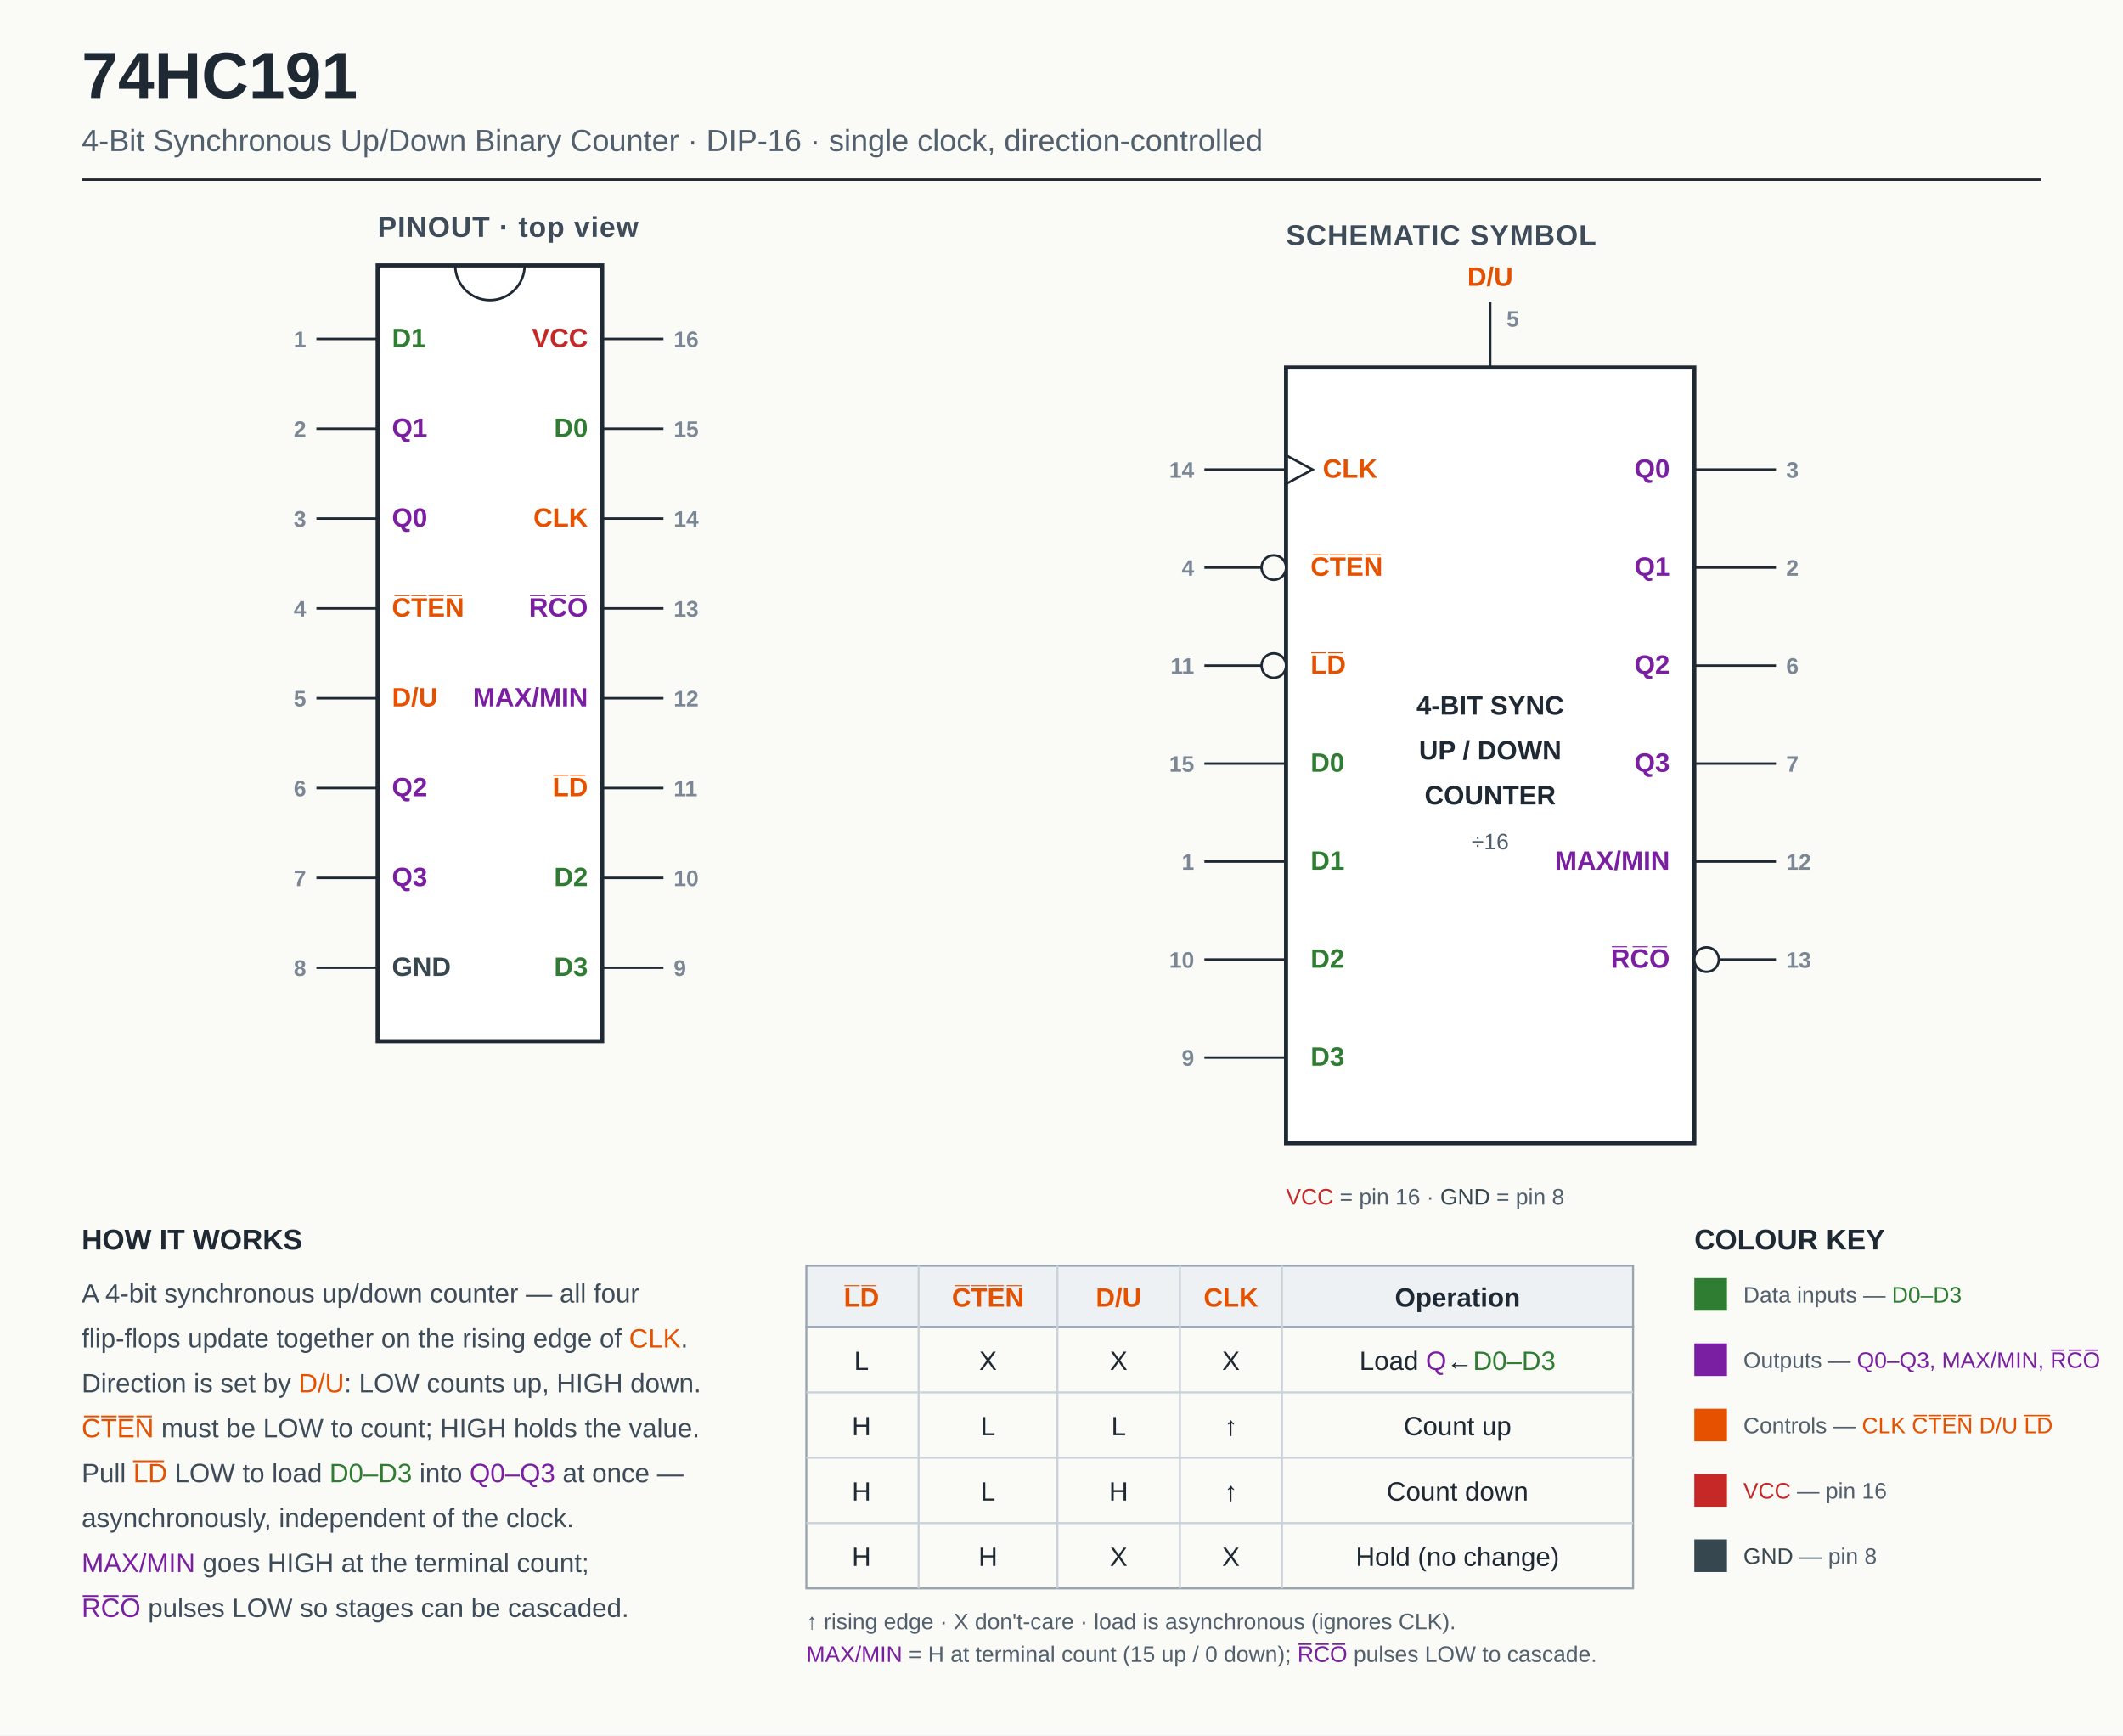
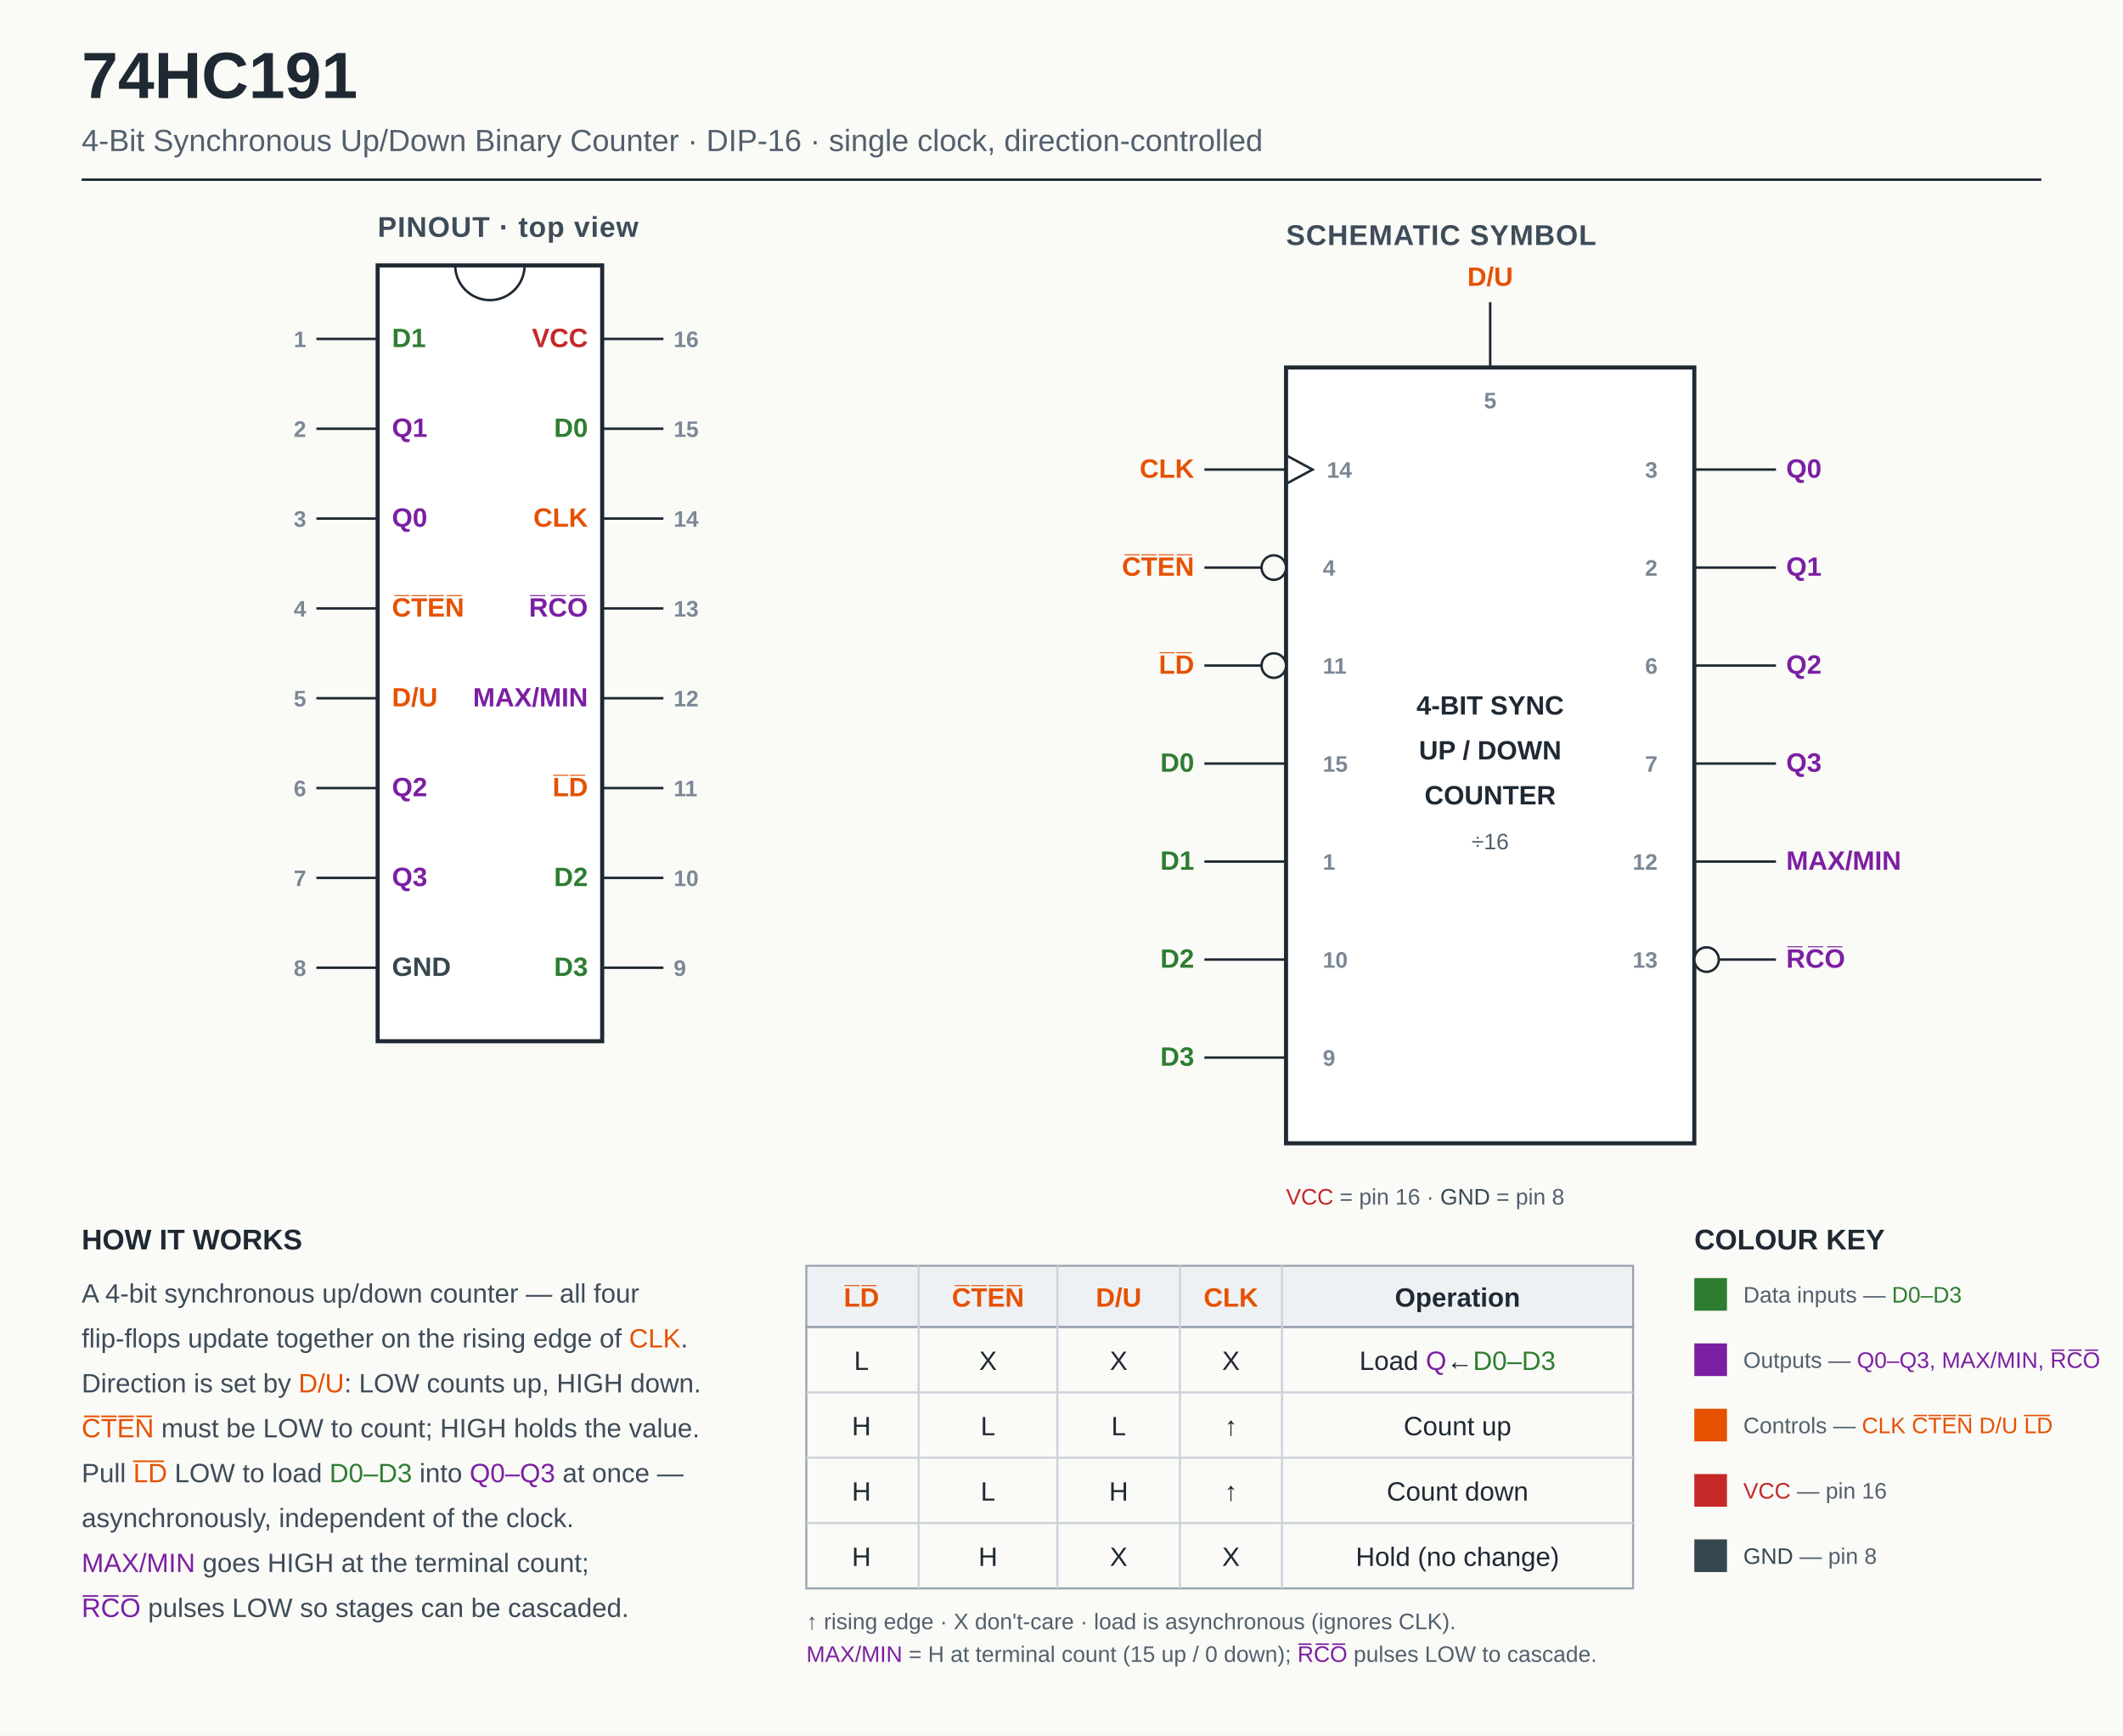
<svg xmlns="http://www.w3.org/2000/svg" viewBox="0 0 1040 850" font-family="Segoe UI, Arial, sans-serif">
  <style>
    .bg     { fill:#fafaf7; }
    .thin   { stroke:#1f2933; stroke-width:1.2; fill:none; }
    .body   { fill:#ffffff; stroke:#1f2933; stroke-width:2; }
    .title  { fill:#1f2933; font-size:32px; font-weight:700; }
    .sub    { fill:#52606d; font-size:15px; }
    .panel  { fill:#3e4c59; font-size:14px; font-weight:600; letter-spacing:.4px; }
    .pinno  { fill:#7b8794; font-size:11px; font-weight:600; }
    .sig    { font-size:13px; font-weight:700; }
    .green  { fill:#2e7d32 !important; }
    .blue   { fill:#1565c0 !important; }
    .orange { fill:#e65100 !important; }
    .purple { fill:#7b1fa2 !important; }
    .red    { fill:#c62828 !important; }
    .slate  { fill:#37474f !important; }
    .lbl    { fill:#1f2933; font-size:13px; font-weight:700; }
    .small  { fill:#52606d; font-size:11px; }
    .tbl    { fill:#1f2933; font-size:13px; }
    .tblh   { fill:#1f2933; font-size:13px; font-weight:700; }
    .note   { fill:#3e4c59; font-size:13px; }
    .noteh  { fill:#1f2933; font-size:14px; font-weight:700; }
    .grid   { stroke:#cbd2d9; stroke-width:1; }
  </style>
  <rect class="bg" x="0" y="0" width="1040" height="850" />
  <text class="title" x="40" y="48">74HC191</text>
  <text class="sub" x="40" y="74">4-Bit Synchronous Up/Down Binary Counter  ·  DIP-16  ·  single clock, direction-controlled</text>
  <line class="thin" x1="40" y1="88" x2="1000" y2="88" />
  <text class="panel" x="185" y="116">PINOUT · top view</text>
  <rect class="body" x="185" y="130" width="110" height="380" />
  <path class="thin" d="M 223 130 A 17 17 0 0 0 257 130" />
  <line class="thin" x1="155" y1="166" x2="185" y2="166" />
  <text class="pinno" x="150" y="170" text-anchor="end">1</text>
  <text class="sig green" x="192" y="170">D1</text>
  <line class="thin" x1="155" y1="210" x2="185" y2="210" />
  <text class="pinno" x="150" y="214" text-anchor="end">2</text>
  <text class="sig purple" x="192" y="214">Q1</text>
  <line class="thin" x1="155" y1="254" x2="185" y2="254" />
  <text class="pinno" x="150" y="258" text-anchor="end">3</text>
  <text class="sig purple" x="192" y="258">Q0</text>
  <line class="thin" x1="155" y1="298" x2="185" y2="298" />
  <text class="pinno" x="150" y="302" text-anchor="end">4</text>
  <text class="sig orange" x="192" y="302">C̅T̅E̅N̅</text>
  <line class="thin" x1="155" y1="342" x2="185" y2="342" />
  <text class="pinno" x="150" y="346" text-anchor="end">5</text>
  <text class="sig orange" x="192" y="346">D/U</text>
  <line class="thin" x1="155" y1="386" x2="185" y2="386" />
  <text class="pinno" x="150" y="390" text-anchor="end">6</text>
  <text class="sig purple" x="192" y="390">Q2</text>
  <line class="thin" x1="155" y1="430" x2="185" y2="430" />
  <text class="pinno" x="150" y="434" text-anchor="end">7</text>
  <text class="sig purple" x="192" y="434">Q3</text>
  <line class="thin" x1="155" y1="474" x2="185" y2="474" />
  <text class="pinno" x="150" y="478" text-anchor="end">8</text>
  <text class="sig slate" x="192" y="478">GND</text>
  <line class="thin" x1="295" y1="166" x2="325" y2="166" />
  <text class="pinno" x="330" y="170">16</text>
  <text class="sig red" x="288" y="170" text-anchor="end">VCC</text>
  <line class="thin" x1="295" y1="210" x2="325" y2="210" />
  <text class="pinno" x="330" y="214">15</text>
  <text class="sig green" x="288" y="214" text-anchor="end">D0</text>
  <line class="thin" x1="295" y1="254" x2="325" y2="254" />
  <text class="pinno" x="330" y="258">14</text>
  <text class="sig orange" x="288" y="258" text-anchor="end">CLK</text>
  <line class="thin" x1="295" y1="298" x2="325" y2="298" />
  <text class="pinno" x="330" y="302">13</text>
  <text class="sig purple" x="288" y="302" text-anchor="end">R̅C̅O̅</text>
  <line class="thin" x1="295" y1="342" x2="325" y2="342" />
  <text class="pinno" x="330" y="346">12</text>
  <text class="sig purple" x="288" y="346" text-anchor="end">MAX/MIN</text>
  <line class="thin" x1="295" y1="386" x2="325" y2="386" />
  <text class="pinno" x="330" y="390">11</text>
  <text class="sig orange" x="288" y="390" text-anchor="end">L̅D̅</text>
  <line class="thin" x1="295" y1="430" x2="325" y2="430" />
  <text class="pinno" x="330" y="434">10</text>
  <text class="sig green" x="288" y="434" text-anchor="end">D2</text>
  <line class="thin" x1="295" y1="474" x2="325" y2="474" />
  <text class="pinno" x="330" y="478">9</text>
  <text class="sig green" x="288" y="478" text-anchor="end">D3</text>
  <text class="panel" x="630" y="120">SCHEMATIC SYMBOL</text>
  <rect class="body" x="630" y="180" width="200" height="380" />
  <line class="thin" x1="730" y1="148" x2="730" y2="180" />
-   <text class="pinno" x="738" y="160">5</text>
-   <text class="sig orange" x="730" y="140" text-anchor="middle">D/U</text>
+   <text class="lbl orange" x="730" y="140" text-anchor="middle">D/U</text>
+   <text class="pinno" x="730" y="200" text-anchor="middle">5</text>
  <line class="thin" x1="590" y1="230" x2="630" y2="230" />
  <polyline class="thin" points="630,223 643,230 630,237" />
-   <text class="pinno" x="585" y="234" text-anchor="end">14</text>
-   <text class="lbl orange" x="648" y="234">CLK</text>
+   <text class="lbl orange" x="585" y="234" text-anchor="end">CLK</text>
+   <text class="pinno" x="650" y="234">14</text>
  <line class="thin" x1="590" y1="278" x2="618" y2="278" />
  <circle cx="624" cy="278" r="6" fill="#fafaf7" stroke="#1f2933" stroke-width="1.2" />
-   <text class="pinno" x="585" y="282" text-anchor="end">4</text>
-   <text class="lbl orange" x="642" y="282">C̅T̅E̅N̅</text>
+   <text class="lbl orange" x="585" y="282" text-anchor="end">C̅T̅E̅N̅</text>
+   <text class="pinno" x="648" y="282">4</text>
  <line class="thin" x1="590" y1="326" x2="618" y2="326" />
  <circle cx="624" cy="326" r="6" fill="#fafaf7" stroke="#1f2933" stroke-width="1.2" />
-   <text class="pinno" x="585" y="330" text-anchor="end">11</text>
-   <text class="lbl orange" x="642" y="330">L̅D̅</text>
+   <text class="lbl orange" x="585" y="330" text-anchor="end">L̅D̅</text>
+   <text class="pinno" x="648" y="330">11</text>
  <line class="thin" x1="590" y1="374" x2="630" y2="374" />
-   <text class="pinno" x="585" y="378" text-anchor="end">15</text>
-   <text class="lbl green" x="642" y="378">D0</text>
+   <text class="lbl green" x="585" y="378" text-anchor="end">D0</text>
+   <text class="pinno" x="648" y="378">15</text>
  <line class="thin" x1="590" y1="422" x2="630" y2="422" />
-   <text class="pinno" x="585" y="426" text-anchor="end">1</text>
-   <text class="lbl green" x="642" y="426">D1</text>
+   <text class="lbl green" x="585" y="426" text-anchor="end">D1</text>
+   <text class="pinno" x="648" y="426">1</text>
  <line class="thin" x1="590" y1="470" x2="630" y2="470" />
-   <text class="pinno" x="585" y="474" text-anchor="end">10</text>
-   <text class="lbl green" x="642" y="474">D2</text>
+   <text class="lbl green" x="585" y="474" text-anchor="end">D2</text>
+   <text class="pinno" x="648" y="474">10</text>
  <line class="thin" x1="590" y1="518" x2="630" y2="518" />
-   <text class="pinno" x="585" y="522" text-anchor="end">9</text>
-   <text class="lbl green" x="642" y="522">D3</text>
+   <text class="lbl green" x="585" y="522" text-anchor="end">D3</text>
+   <text class="pinno" x="648" y="522">9</text>
  <line class="thin" x1="830" y1="230" x2="870" y2="230" />
-   <text class="pinno" x="875" y="234">3</text>
-   <text class="lbl purple" x="818" y="234" text-anchor="end">Q0</text>
+   <text class="lbl purple" x="875" y="234">Q0</text>
+   <text class="pinno" x="812" y="234" text-anchor="end">3</text>
  <line class="thin" x1="830" y1="278" x2="870" y2="278" />
-   <text class="pinno" x="875" y="282">2</text>
-   <text class="lbl purple" x="818" y="282" text-anchor="end">Q1</text>
+   <text class="lbl purple" x="875" y="282">Q1</text>
+   <text class="pinno" x="812" y="282" text-anchor="end">2</text>
  <line class="thin" x1="830" y1="326" x2="870" y2="326" />
-   <text class="pinno" x="875" y="330">6</text>
-   <text class="lbl purple" x="818" y="330" text-anchor="end">Q2</text>
+   <text class="lbl purple" x="875" y="330">Q2</text>
+   <text class="pinno" x="812" y="330" text-anchor="end">6</text>
  <line class="thin" x1="830" y1="374" x2="870" y2="374" />
-   <text class="pinno" x="875" y="378">7</text>
-   <text class="lbl purple" x="818" y="378" text-anchor="end">Q3</text>
+   <text class="lbl purple" x="875" y="378">Q3</text>
+   <text class="pinno" x="812" y="378" text-anchor="end">7</text>
  <line class="thin" x1="830" y1="422" x2="870" y2="422" />
-   <text class="pinno" x="875" y="426">12</text>
-   <text class="lbl purple" x="818" y="426" text-anchor="end">MAX/MIN</text>
+   <text class="lbl purple" x="875" y="426">MAX/MIN</text>
+   <text class="pinno" x="812" y="426" text-anchor="end">12</text>
  <line class="thin" x1="842" y1="470" x2="870" y2="470" />
  <circle cx="836" cy="470" r="6" fill="#fafaf7" stroke="#1f2933" stroke-width="1.2" />
-   <text class="pinno" x="875" y="474">13</text>
-   <text class="lbl purple" x="818" y="474" text-anchor="end">R̅C̅O̅</text>
+   <text class="lbl purple" x="875" y="474">R̅C̅O̅</text>
+   <text class="pinno" x="812" y="474" text-anchor="end">13</text>
  <text class="lbl" x="730" y="350" text-anchor="middle">4-BIT SYNC</text>
  <text class="lbl" x="730" y="372" text-anchor="middle">UP / DOWN</text>
  <text class="lbl" x="730" y="394" text-anchor="middle">COUNTER</text>
  <text class="small" x="730" y="416" text-anchor="middle">÷16</text>
  <text class="small" x="630" y="590">
    <tspan class="red">VCC</tspan> = pin 16   ·   <tspan class="slate">GND</tspan> = pin 8</text>
  <text class="noteh" x="40" y="612">HOW IT WORKS</text>
  <text class="note" x="40" y="638">A 4-bit synchronous up/down counter — all four</text>
  <text class="note" x="40" y="660">flip-flops update together on the rising edge of <tspan class="orange">CLK</tspan>.</text>
  <text class="note" x="40" y="682">Direction is set by <tspan class="orange">D/U</tspan>: LOW counts up, HIGH down.</text>
  <text class="note" x="40" y="704">
    <tspan class="orange">C̅T̅E̅N̅</tspan> must be LOW to count; HIGH holds the value.</text>
  <text class="note" x="40" y="726">Pull <tspan class="orange">L̅D̅</tspan> LOW to load <tspan class="green">D0–D3</tspan> into <tspan class="purple">Q0–Q3</tspan> at once —</text>
  <text class="note" x="40" y="748">asynchronously, independent of the clock.</text>
  <text class="note" x="40" y="770">
    <tspan class="purple">MAX/MIN</tspan> goes HIGH at the terminal count;</text>
  <text class="note" x="40" y="792">
    <tspan class="purple">R̅C̅O̅</tspan> pulses LOW so stages can be cascaded.</text>
  <rect x="395" y="620" width="405" height="30" fill="#eef1f4" stroke="#9aa5b1" />
  <rect x="395" y="650" width="405" height="128" fill="none" stroke="#9aa5b1" />
  <line class="grid" x1="450" y1="620" x2="450" y2="778" />
  <line class="grid" x1="518" y1="620" x2="518" y2="778" />
  <line class="grid" x1="578" y1="620" x2="578" y2="778" />
  <line class="grid" x1="628" y1="620" x2="628" y2="778" />
  <line class="grid" x1="395" y1="682" x2="800" y2="682" />
  <line class="grid" x1="395" y1="714" x2="800" y2="714" />
  <line class="grid" x1="395" y1="746" x2="800" y2="746" />
  <text class="tblh orange" x="422" y="640" text-anchor="middle">L̅D̅</text>
  <text class="tblh orange" x="484" y="640" text-anchor="middle">C̅T̅E̅N̅</text>
  <text class="tblh orange" x="548" y="640" text-anchor="middle">D/U</text>
  <text class="tblh orange" x="603" y="640" text-anchor="middle">CLK</text>
  <text class="tblh" x="714" y="640" text-anchor="middle">Operation</text>
  <text class="tbl" x="422" y="671" text-anchor="middle">L</text>
  <text class="tbl" x="484" y="671" text-anchor="middle">X</text>
  <text class="tbl" x="548" y="671" text-anchor="middle">X</text>
  <text class="tbl" x="603" y="671" text-anchor="middle">X</text>
  <text class="tbl" x="714" y="671" text-anchor="middle">Load <tspan class="purple">Q</tspan>←<tspan class="green">D0–D3</tspan>
  </text>
  <text class="tbl" x="422" y="703" text-anchor="middle">H</text>
  <text class="tbl" x="484" y="703" text-anchor="middle">L</text>
  <text class="tbl" x="548" y="703" text-anchor="middle">L</text>
  <text class="tbl" x="603" y="703" text-anchor="middle">↑</text>
  <text class="tbl" x="714" y="703" text-anchor="middle">Count up</text>
  <text class="tbl" x="422" y="735" text-anchor="middle">H</text>
  <text class="tbl" x="484" y="735" text-anchor="middle">L</text>
  <text class="tbl" x="548" y="735" text-anchor="middle">H</text>
  <text class="tbl" x="603" y="735" text-anchor="middle">↑</text>
  <text class="tbl" x="714" y="735" text-anchor="middle">Count down</text>
  <text class="tbl" x="422" y="767" text-anchor="middle">H</text>
  <text class="tbl" x="484" y="767" text-anchor="middle">H</text>
  <text class="tbl" x="548" y="767" text-anchor="middle">X</text>
  <text class="tbl" x="603" y="767" text-anchor="middle">X</text>
  <text class="tbl" x="714" y="767" text-anchor="middle">Hold (no change)</text>
  <text class="small" x="395" y="798">↑ rising edge · X don't-care · load is asynchronous (ignores CLK).</text>
  <text class="small" x="395" y="814">
    <tspan class="purple">MAX/MIN</tspan> = H at terminal count (15 up / 0 down); <tspan class="purple">R̅C̅O̅</tspan> pulses LOW to cascade.</text>
  <text class="noteh" x="830" y="612">COLOUR KEY</text>
  <rect x="830" y="626" width="16" height="16" fill="#2e7d32" />
  <text class="small" x="854" y="638">Data inputs — <tspan class="green">D0–D3</tspan>
  </text>
  <rect x="830" y="658" width="16" height="16" fill="#7b1fa2" />
  <text class="small" x="854" y="670">Outputs — <tspan class="purple">Q0–Q3, MAX/MIN, R̅C̅O̅</tspan>
  </text>
  <rect x="830" y="690" width="16" height="16" fill="#e65100" />
  <text class="small" x="854" y="702">Controls — <tspan class="orange">CLK C̅T̅E̅N̅ D/U L̅D̅</tspan>
  </text>
  <rect x="830" y="722" width="16" height="16" fill="#c62828" />
  <text class="small" x="854" y="734">
    <tspan class="red">VCC</tspan> — pin 16</text>
  <rect x="830" y="754" width="16" height="16" fill="#37474f" />
  <text class="small" x="854" y="766">
    <tspan class="slate">GND</tspan> — pin 8</text>
</svg>
